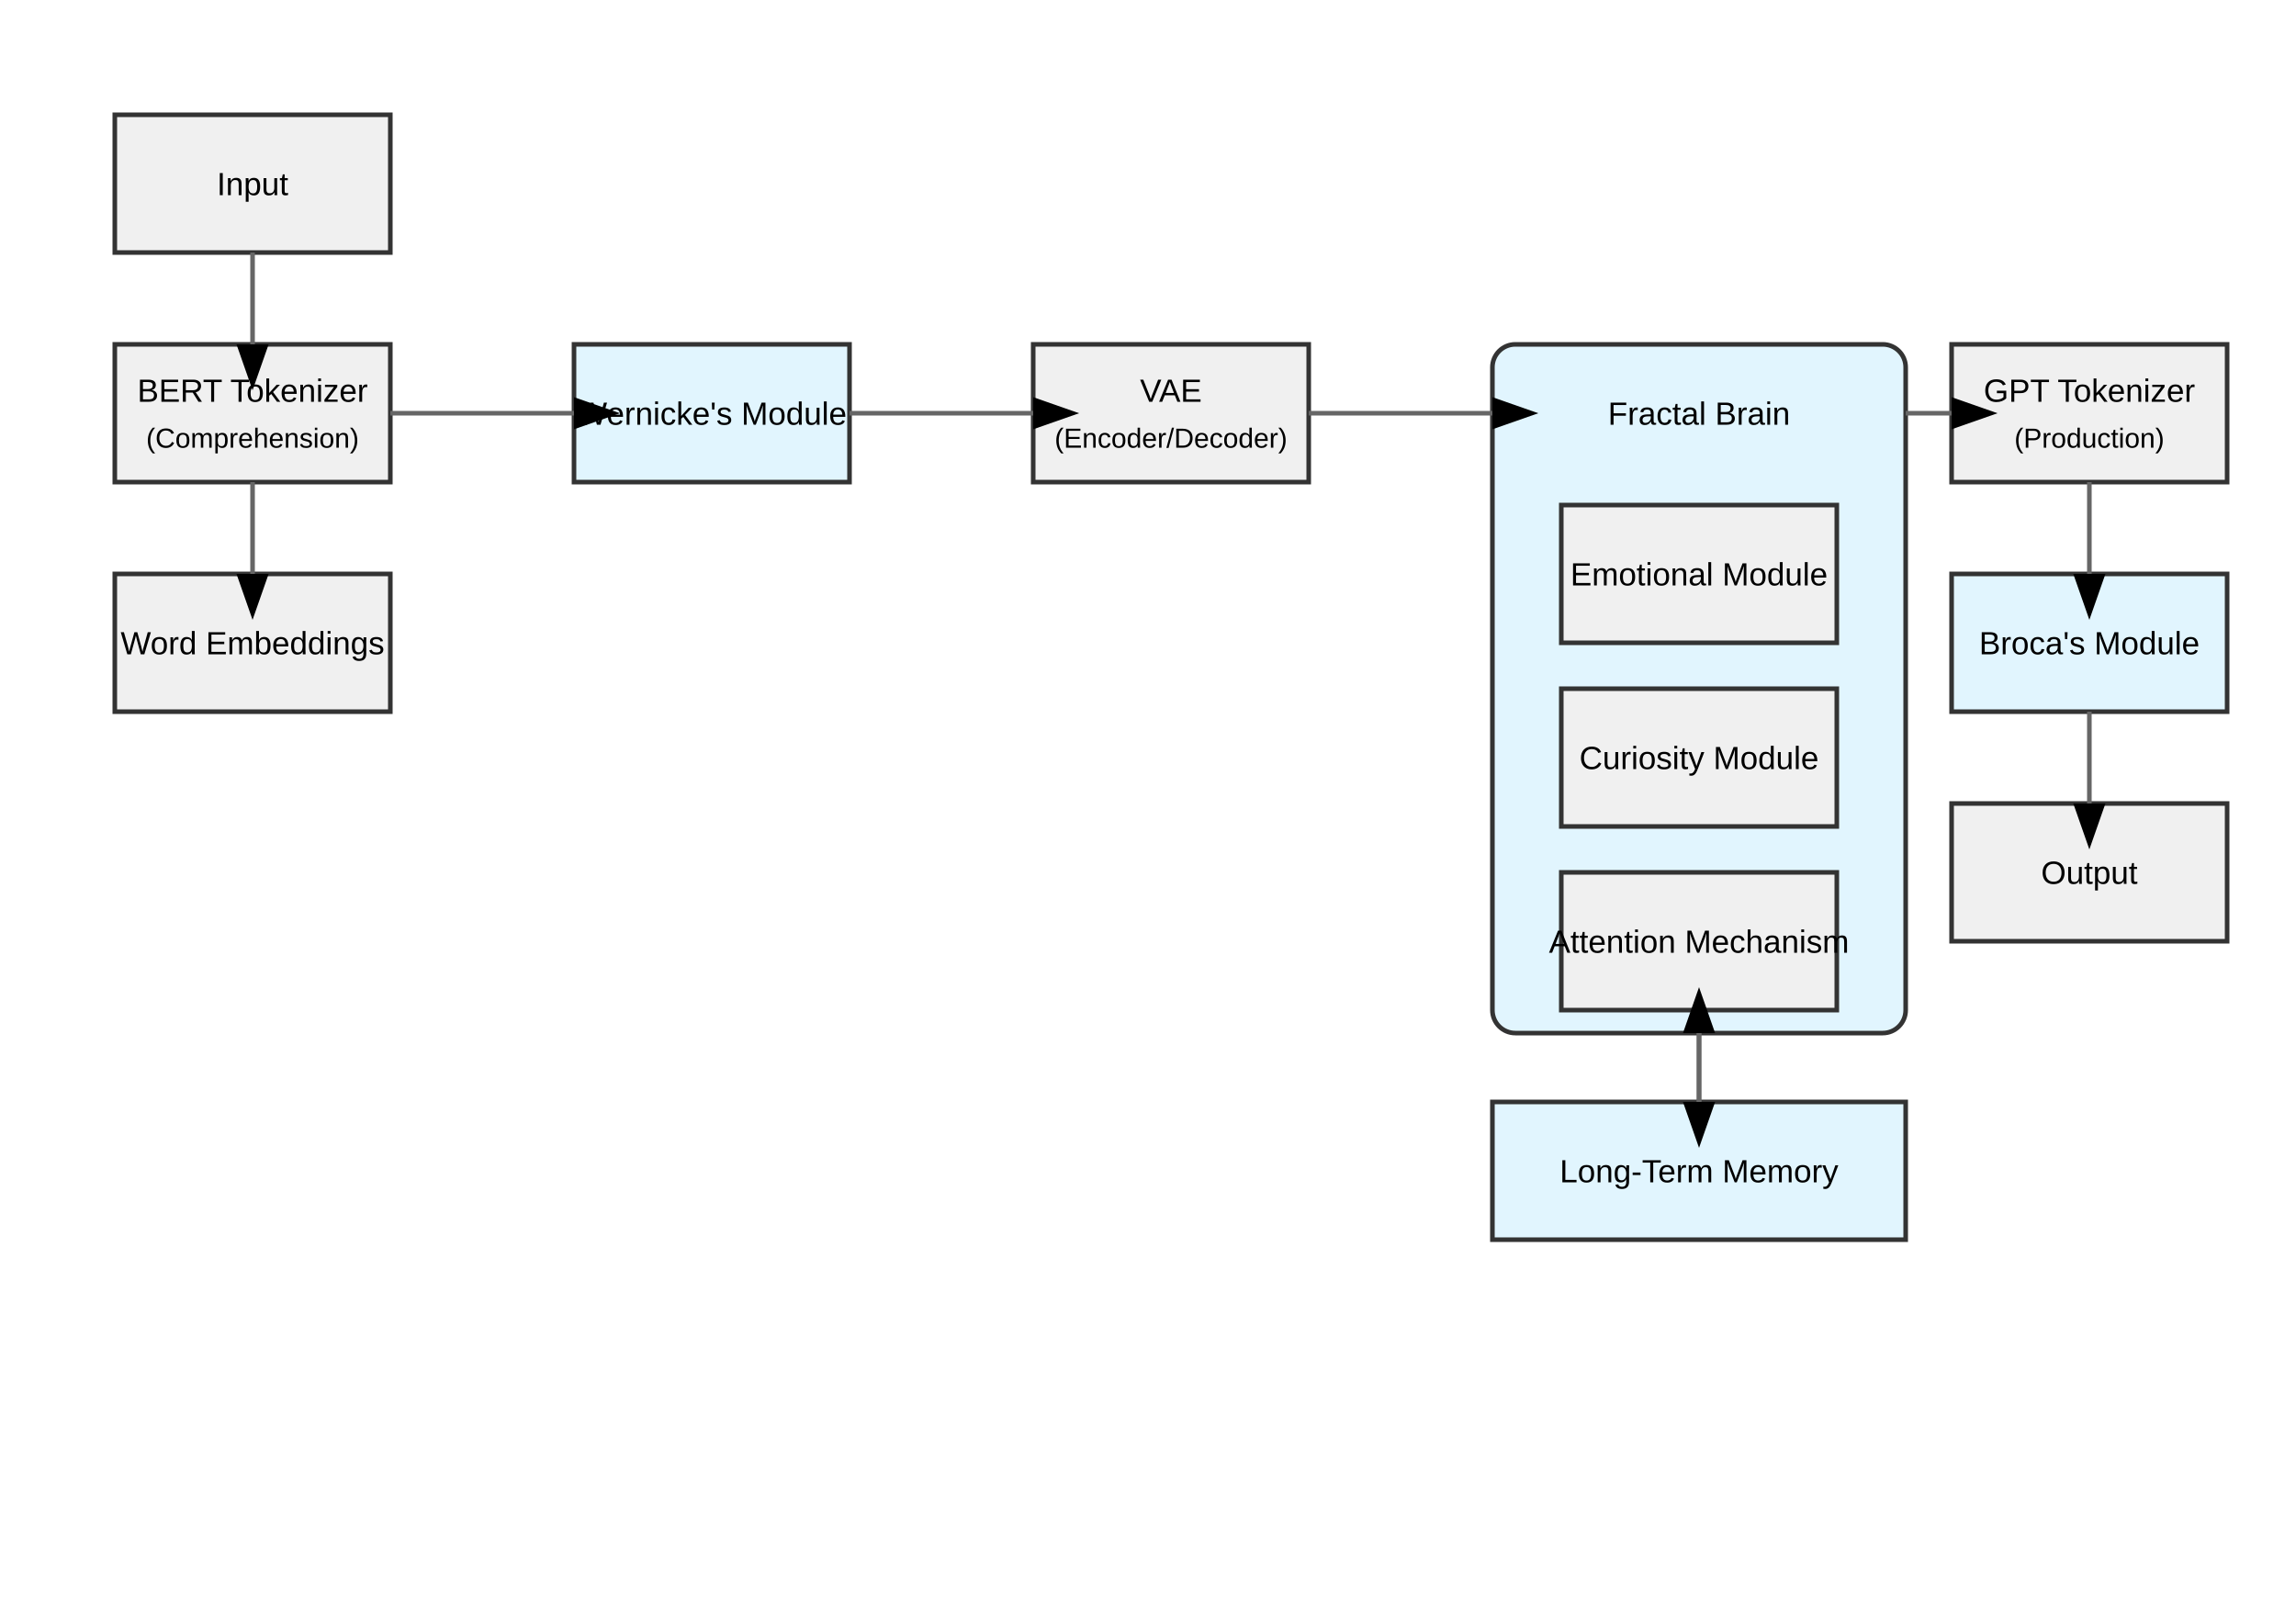
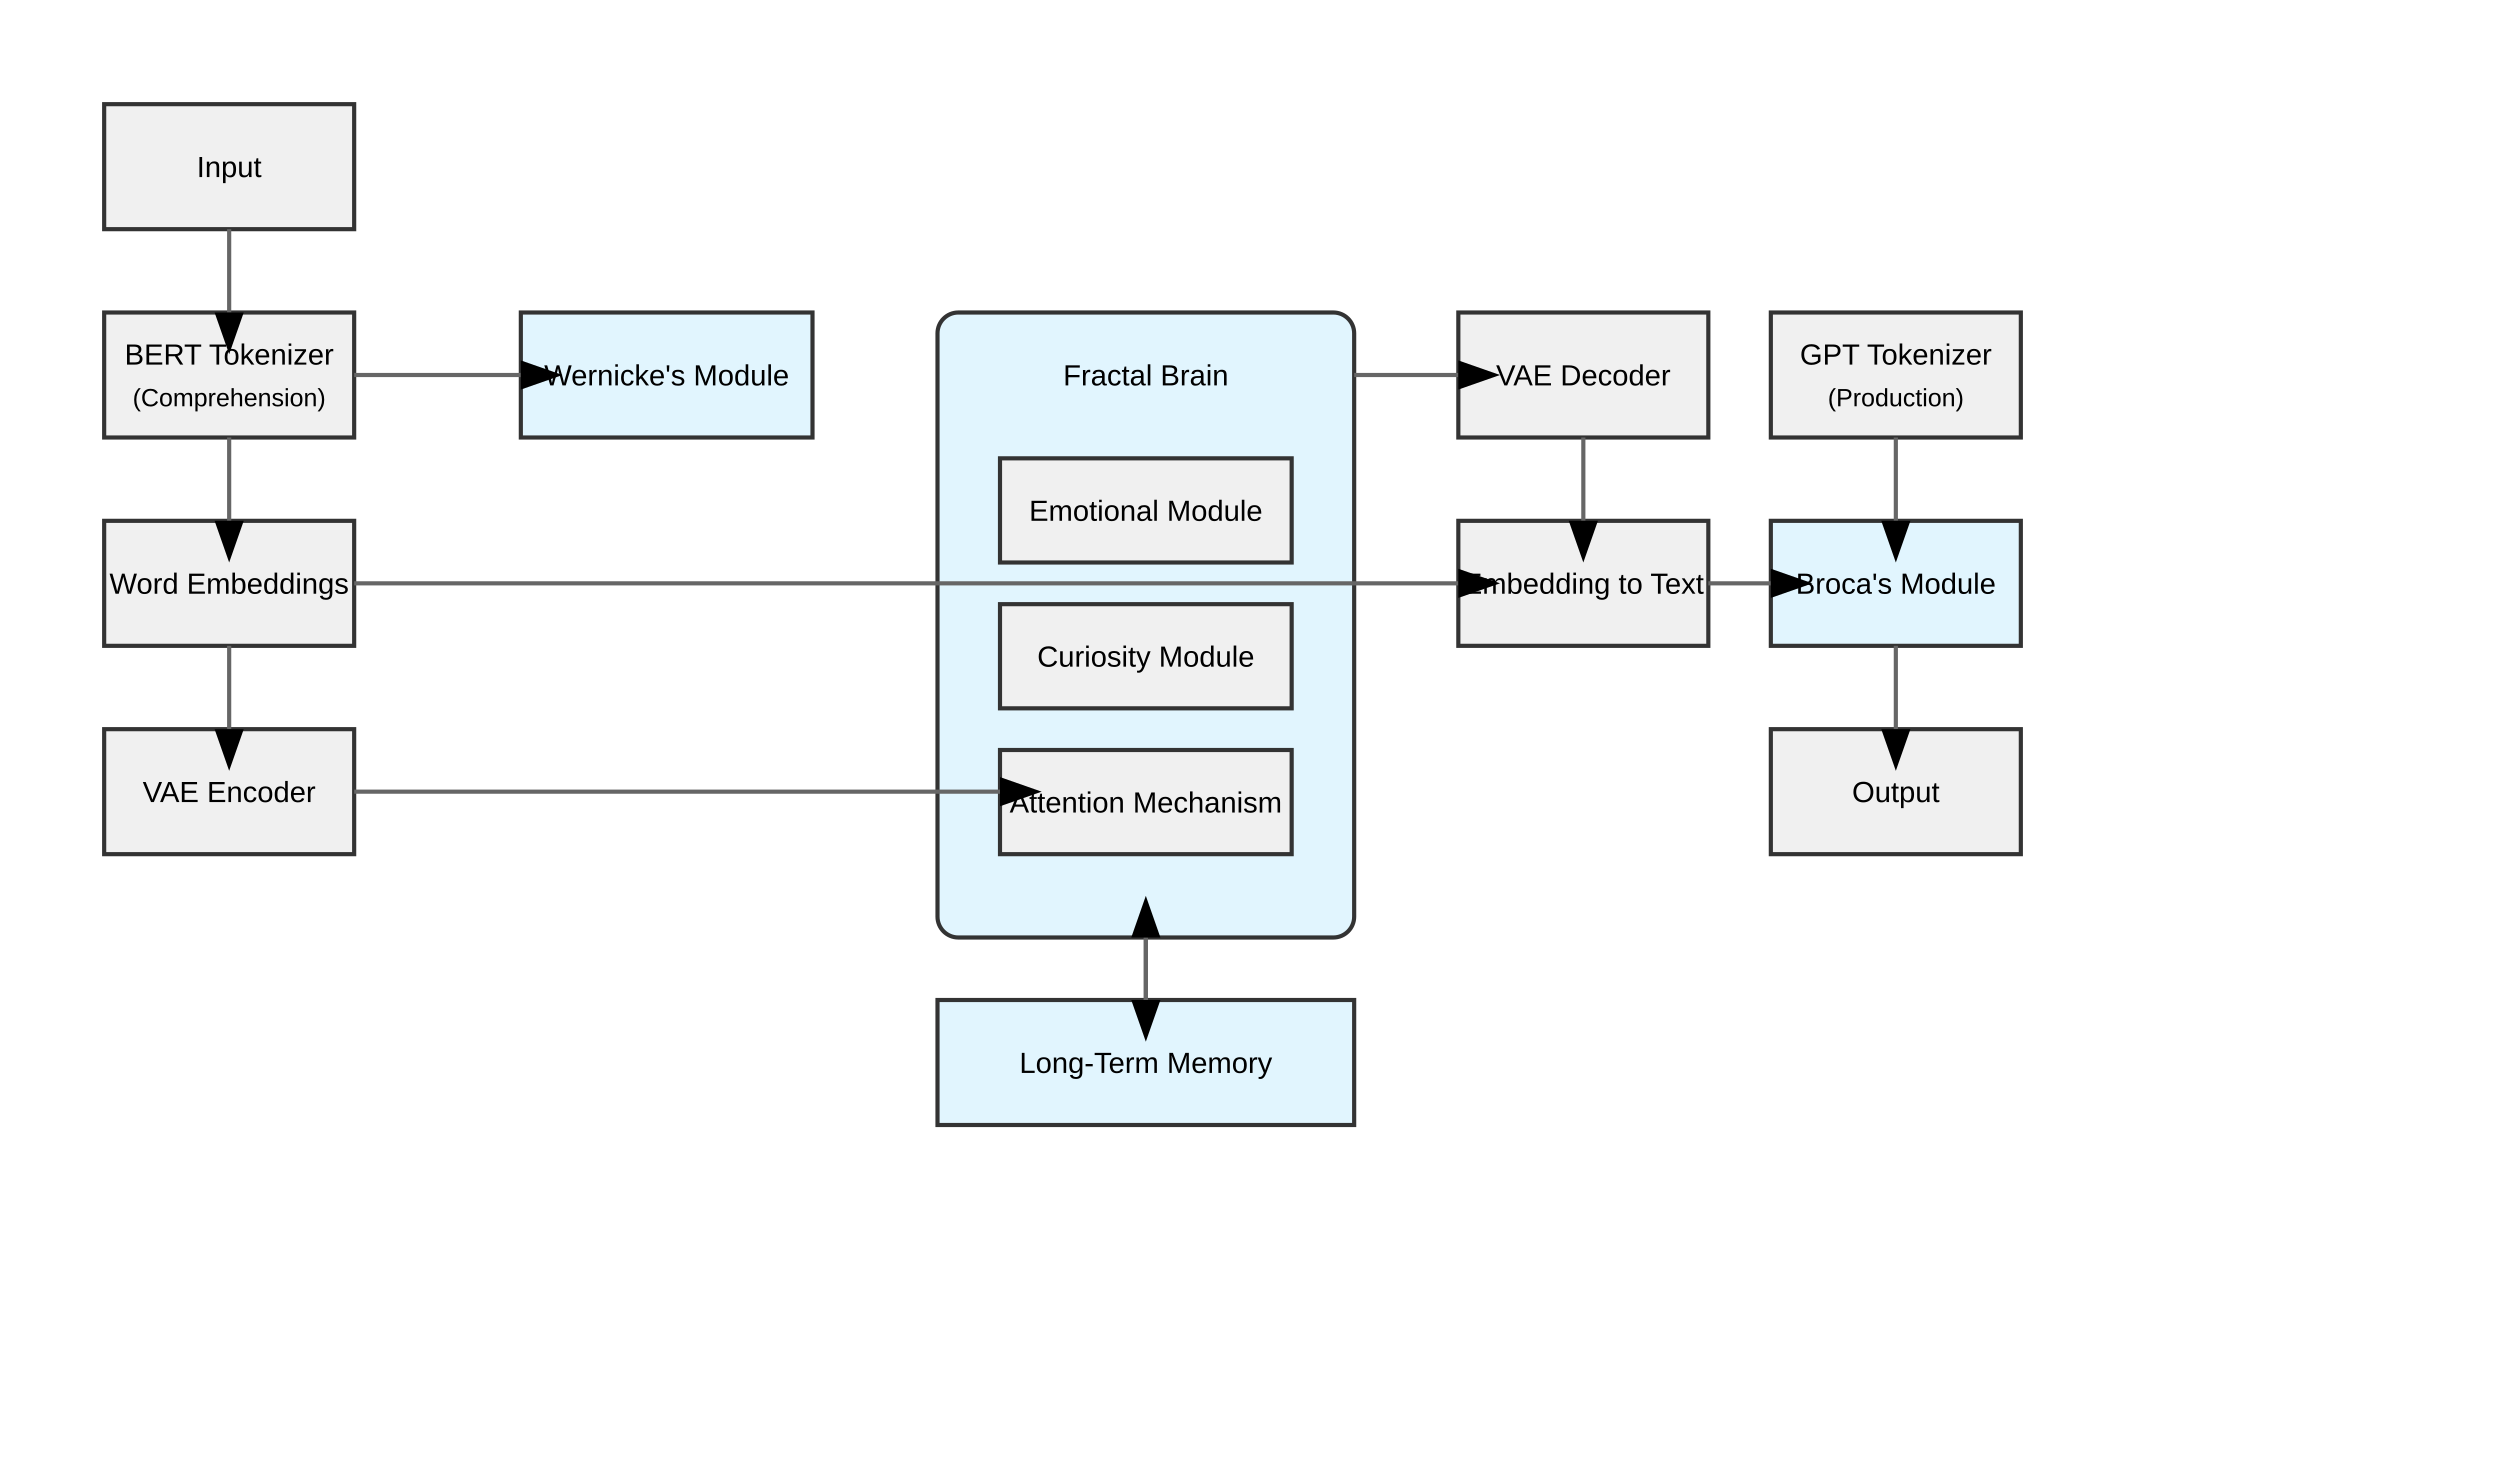
- <svg xmlns="http://www.w3.org/2000/svg" viewBox="0 0 1000 700">
+ <svg xmlns="http://www.w3.org/2000/svg" viewBox="0 0 1200 700">
  <defs>
    <style>
      .box { fill: #f0f0f0; stroke: #333; stroke-width: 2; }
      .module { fill: #e1f5fe; }
      .label { font-family: Arial, sans-serif; font-size: 14px; }
      .small-label { font-family: Arial, sans-serif; font-size: 12px; }
      .arrow { fill: none; stroke: #666; stroke-width: 2; marker-end: url(#arrowhead); }
    </style>
    <marker id="arrowhead" markerWidth="10" markerHeight="7" refX="0" refY="3.5" orient="auto">
      <polygon points="0 0, 10 3.5, 0 7" />
    </marker>
  </defs>
  <rect x="50" y="50" width="120" height="60" class="box" />
  <text x="110" y="85" text-anchor="middle" class="label">Input</text>
  <rect x="50" y="150" width="120" height="60" class="box" />
  <text x="110" y="175" text-anchor="middle" class="label">BERT Tokenizer</text>
  <text x="110" y="195" text-anchor="middle" class="small-label">(Comprehension)</text>
  <rect x="50" y="250" width="120" height="60" class="box" />
  <text x="110" y="285" text-anchor="middle" class="label">Word Embeddings</text>
-   <rect x="250" y="150" width="120" height="60" class="box module" />
-   <text x="310" y="185" text-anchor="middle" class="label">Wernicke's Module</text>
-   <rect x="450" y="150" width="120" height="60" class="box" />
-   <text x="510" y="175" text-anchor="middle" class="label">VAE</text>
-   <text x="510" y="195" text-anchor="middle" class="small-label">(Encoder/Decoder)</text>
-   <rect x="650" y="150" width="180" height="300" rx="10" ry="10" class="box module" />
-   <text x="740" y="185" text-anchor="middle" class="label">Fractal Brain</text>
-   <rect x="680" y="220" width="120" height="60" class="box" />
-   <text x="740" y="255" text-anchor="middle" class="label">Emotional Module</text>
-   <rect x="680" y="300" width="120" height="60" class="box" />
-   <text x="740" y="335" text-anchor="middle" class="label">Curiosity Module</text>
-   <rect x="680" y="380" width="120" height="60" class="box" />
-   <text x="740" y="415" text-anchor="middle" class="label">Attention Mechanism</text>
-   <rect x="650" y="480" width="180" height="60" class="box module" />
-   <text x="740" y="515" text-anchor="middle" class="label">Long-Term Memory</text>
+   <rect x="50" y="350" width="120" height="60" class="box" />
+   <text x="110" y="385" text-anchor="middle" class="label">VAE Encoder</text>
+   <rect x="250" y="150" width="140" height="60" class="box module" />
+   <text x="320" y="185" text-anchor="middle" class="label">Wernicke's Module</text>
+   <rect x="450" y="150" width="200" height="300" rx="10" ry="10" class="box module" />
+   <text x="550" y="185" text-anchor="middle" class="label">Fractal Brain</text>
+   <rect x="480" y="220" width="140" height="50" class="box" />
+   <text x="550" y="250" text-anchor="middle" class="label">Emotional Module</text>
+   <rect x="480" y="290" width="140" height="50" class="box" />
+   <text x="550" y="320" text-anchor="middle" class="label">Curiosity Module</text>
+   <rect x="480" y="360" width="140" height="50" class="box" />
+   <text x="550" y="390" text-anchor="middle" class="label">Attention Mechanism</text>
+   <rect x="450" y="480" width="200" height="60" class="box module" />
+   <text x="550" y="515" text-anchor="middle" class="label">Long-Term Memory</text>
+   <rect x="700" y="150" width="120" height="60" class="box" />
+   <text x="760" y="185" text-anchor="middle" class="label">VAE Decoder</text>
+   <rect x="700" y="250" width="120" height="60" class="box" />
+   <text x="760" y="285" text-anchor="middle" class="label">Embedding to Text</text>
  <rect x="850" y="150" width="120" height="60" class="box" />
  <text x="910" y="175" text-anchor="middle" class="label">GPT Tokenizer</text>
  <text x="910" y="195" text-anchor="middle" class="small-label">(Production)</text>
  <rect x="850" y="250" width="120" height="60" class="box module" />
  <text x="910" y="285" text-anchor="middle" class="label">Broca's Module</text>
  <rect x="850" y="350" width="120" height="60" class="box" />
  <text x="910" y="385" text-anchor="middle" class="label">Output</text>
  <path d="M110 110 V150" class="arrow" />
  <path d="M110 210 V250" class="arrow" />
+   <path d="M110 310 V350" class="arrow" />
  <path d="M170 180 H250" class="arrow" />
-   <path d="M370 180 H450" class="arrow" />
-   <path d="M570 180 H650" class="arrow" />
-   <path d="M830 180 H850" class="arrow" />
+   <path d="M170 280 H700" class="arrow" />
+   <path d="M170 380 H480" class="arrow" />
+   <path d="M650 180 H700" class="arrow" />
+   <path d="M760 210 V250" class="arrow" />
+   <path d="M820 280 H850" class="arrow" />
  <path d="M910 210 V250" class="arrow" />
  <path d="M910 310 V350" class="arrow" />
-   <path d="M740 450 V480" class="arrow" />
-   <path d="M740 480 V450" class="arrow" />
+   <path d="M550 450 V480" class="arrow" />
+   <path d="M550 480 V450" class="arrow" />
</svg>
